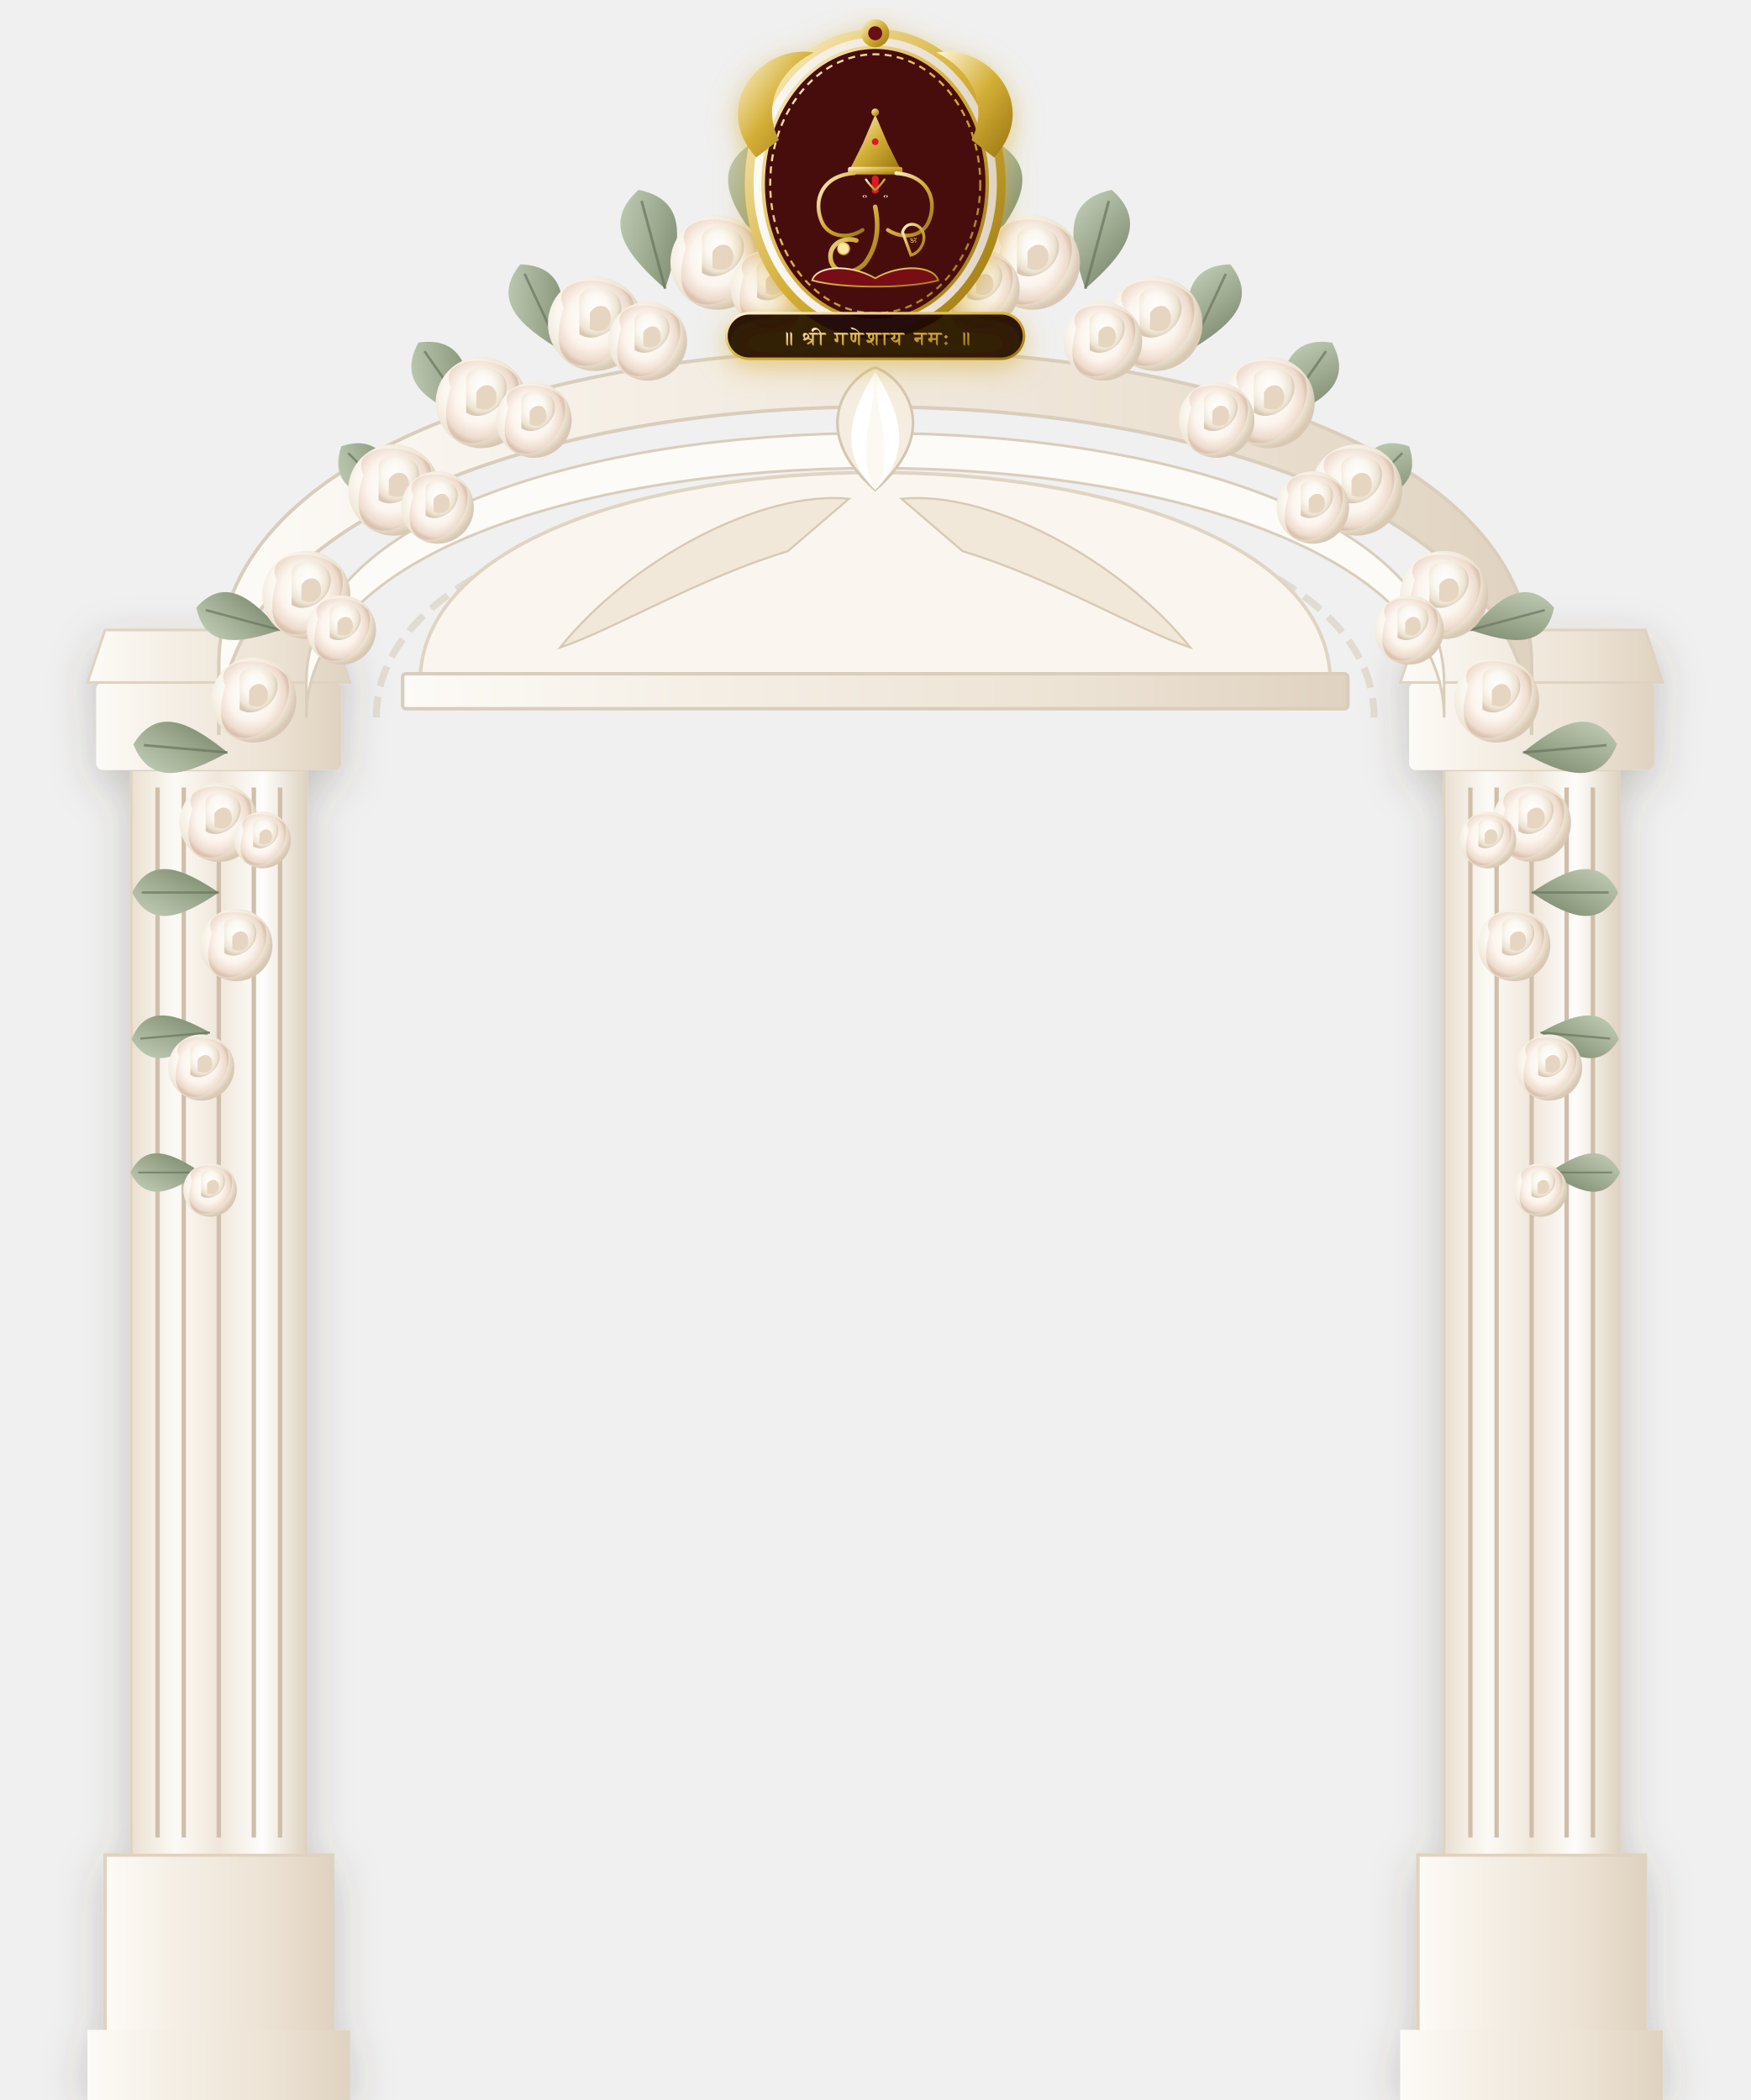
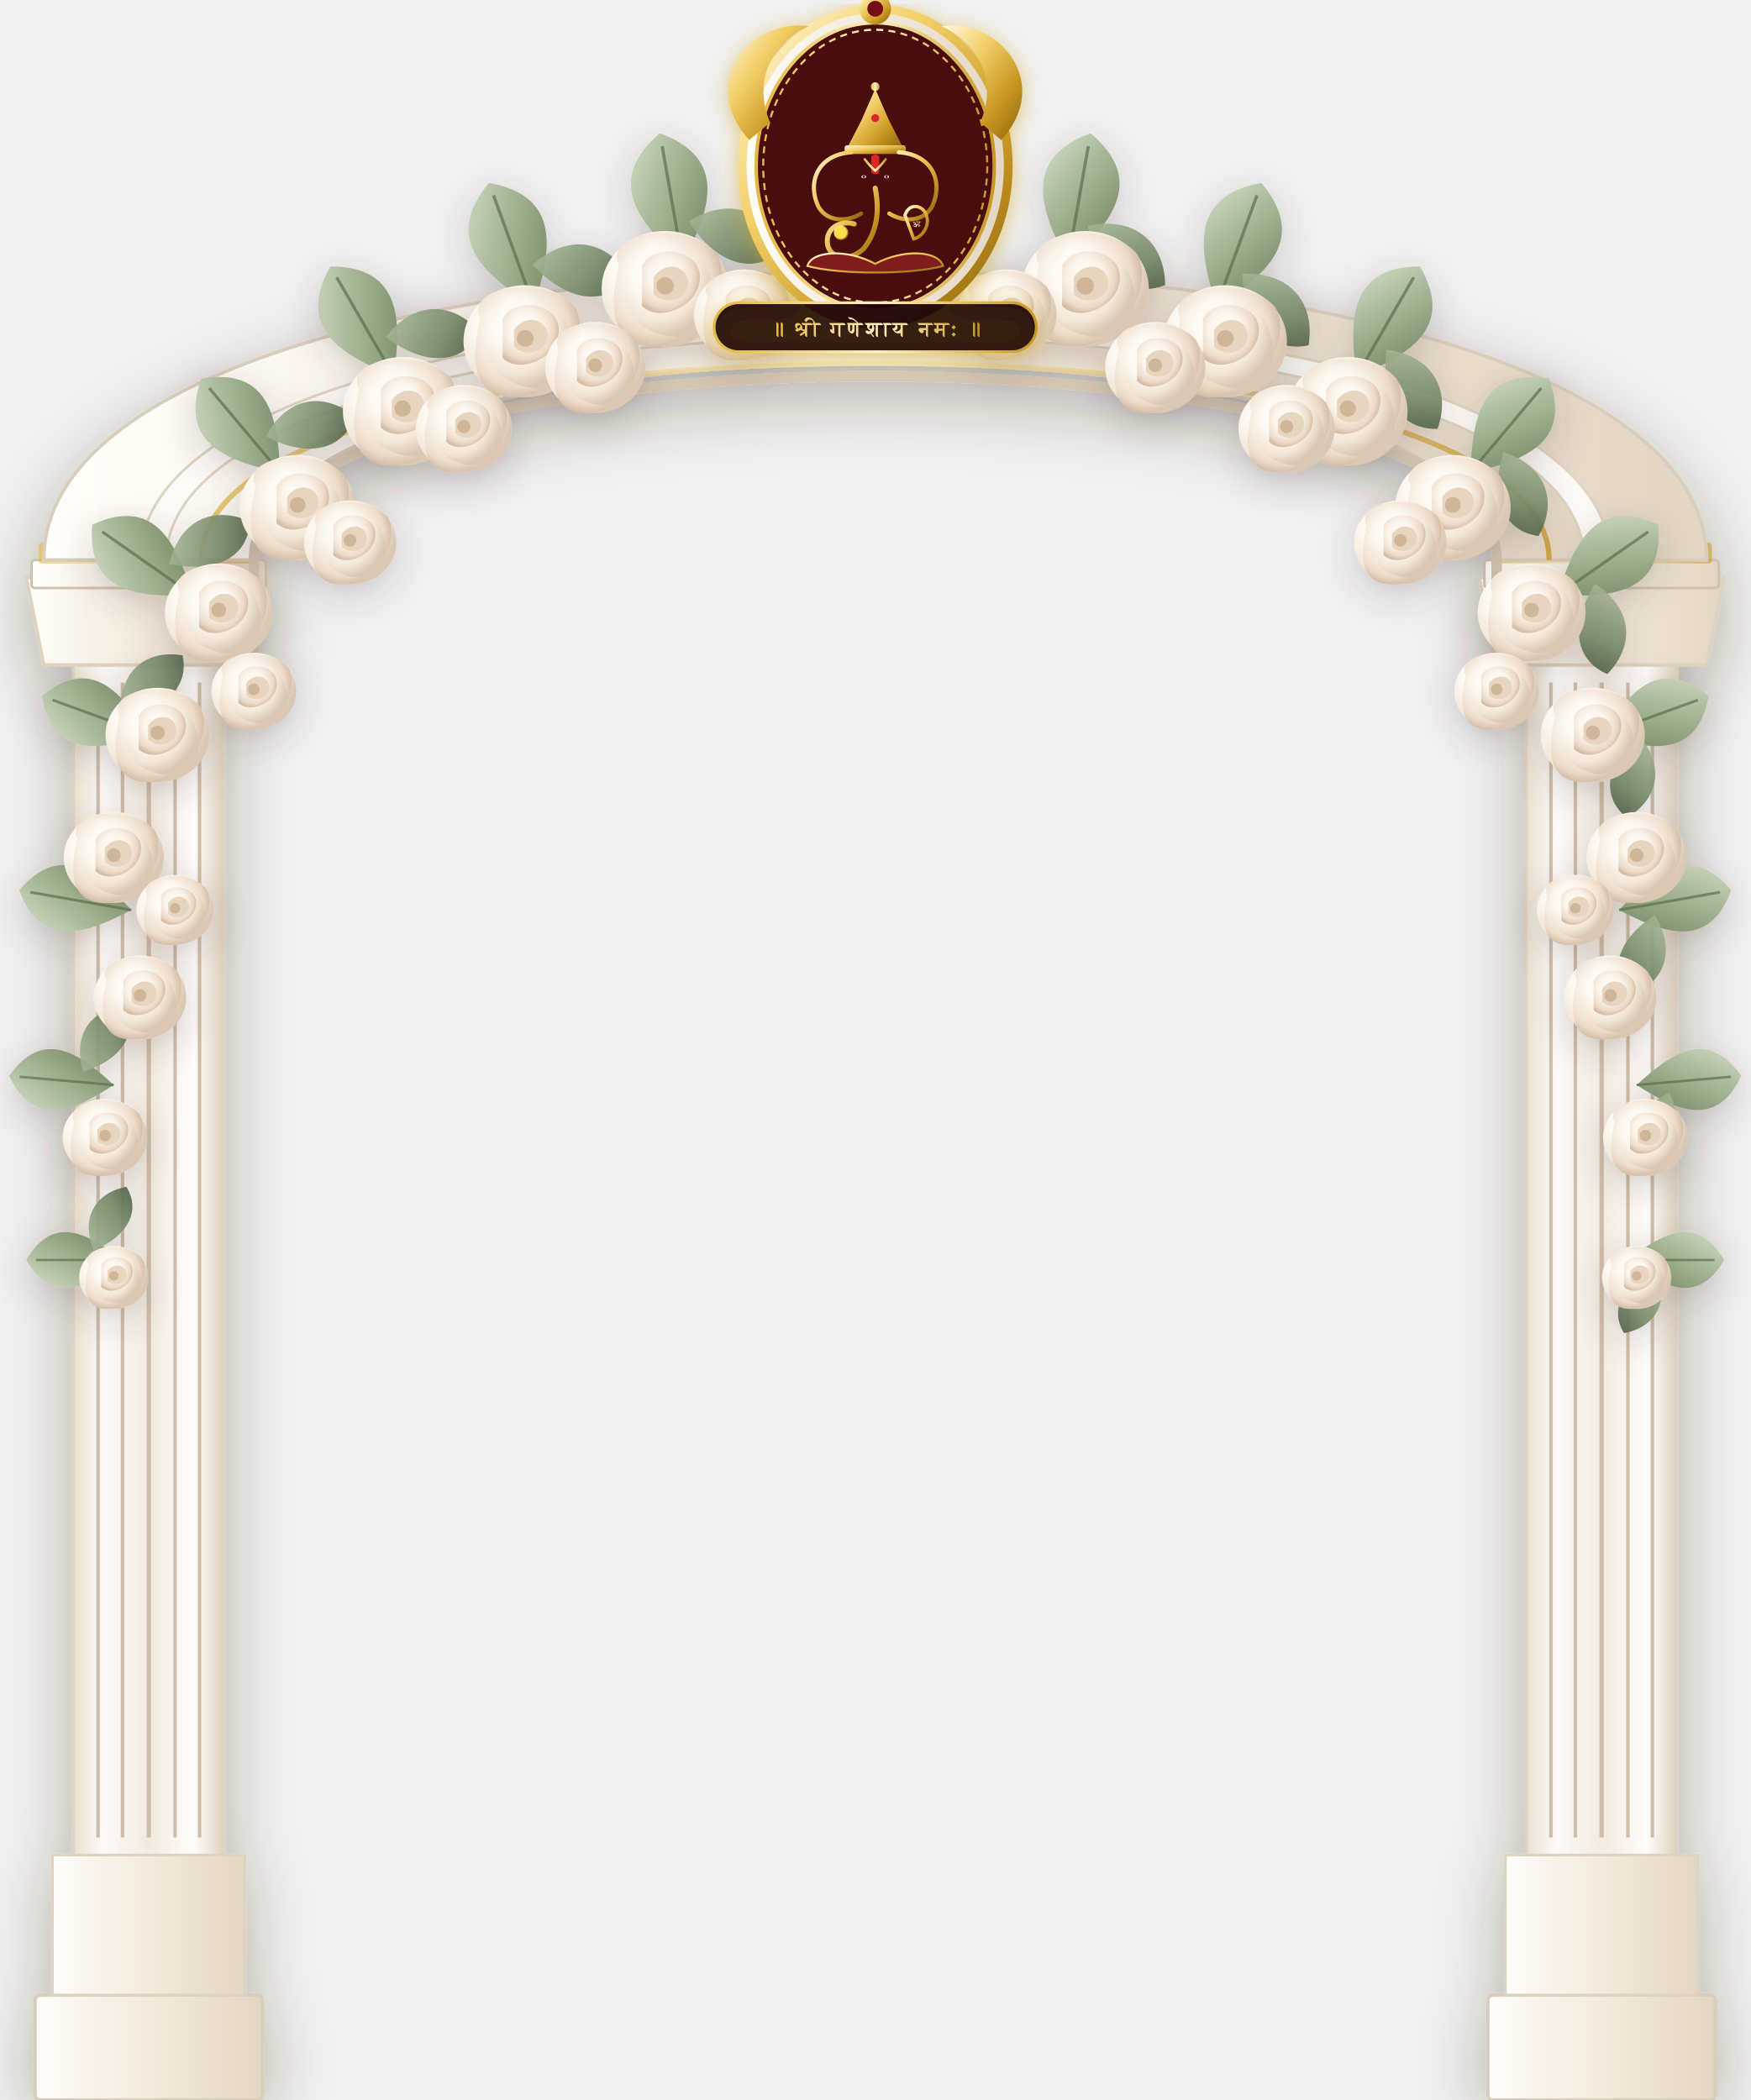
- <svg xmlns="http://www.w3.org/2000/svg" viewBox="0 0 1000 1200" width="100%" height="100%" preserveAspectRatio="xMidYMid slice">
+ <svg xmlns="http://www.w3.org/2000/svg" viewBox="0 0 1000 1200" width="100%" height="100%" preserveAspectRatio="xMidYMid meet">
  <defs>
    <linearGradient id="stoneLight" x1="0%" y1="0%" x2="100%" y2="0%">
-       <stop offset="0%" stop-color="#fdfbf7" />
-       <stop offset="30%" stop-color="#f5efe6" />
-       <stop offset="70%" stop-color="#ede3d5" />
-       <stop offset="100%" stop-color="#dfd2c0" />
+       <stop offset="0%" stop-color="#fffefa" />
+       <stop offset="25%" stop-color="#f8f3ea" />
+       <stop offset="60%" stop-color="#f0e6d6" />
+       <stop offset="100%" stop-color="#e3d6c4" />
    </linearGradient>
    <linearGradient id="columnGrad" x1="0%" y1="0%" x2="100%" y2="0%">
-       <stop offset="0%" stop-color="#eae0d0" />
-       <stop offset="25%" stop-color="#fcfaf6" />
-       <stop offset="50%" stop-color="#f0e7da" />
-       <stop offset="75%" stop-color="#fefdfb" />
-       <stop offset="100%" stop-color="#dfd3c1" />
+       <stop offset="0%" stop-color="#eae0cf" />
+       <stop offset="20%" stop-color="#fcfbfa" />
+       <stop offset="50%" stop-color="#f2ebe0" />
+       <stop offset="80%" stop-color="#fefdfc" />
+       <stop offset="100%" stop-color="#ded0bd" />
    </linearGradient>
    <linearGradient id="goldShine" x1="0%" y1="0%" x2="100%" y2="100%">
-       <stop offset="0%" stop-color="#fff6d6" />
-       <stop offset="50%" stop-color="#d4af37" />
-       <stop offset="100%" stop-color="#997511" />
+       <stop offset="0%" stop-color="#fff8dc" />
+       <stop offset="35%" stop-color="#f3d068" />
+       <stop offset="70%" stop-color="#c99723" />
+       <stop offset="100%" stop-color="#8a630e" />
    </linearGradient>
-     <radialGradient id="roseWhite" cx="40%" cy="40%" r="60%">
+     <linearGradient id="goldBright" x1="0%" y1="0%" x2="100%" y2="0%">
+       <stop offset="0%" stop-color="#e2b744" />
+       <stop offset="50%" stop-color="#fff2be" />
+       <stop offset="100%" stop-color="#c89825" />
+     </linearGradient>
+     <radialGradient id="roseWhite" cx="35%" cy="35%" r="65%">
      <stop offset="0%" stop-color="#ffffff" />
-       <stop offset="50%" stop-color="#fbf7f0" />
-       <stop offset="85%" stop-color="#ede3d2" />
-       <stop offset="100%" stop-color="#d8c8b4" />
+       <stop offset="40%" stop-color="#fdf9f2" />
+       <stop offset="75%" stop-color="#f2e7d7" />
+       <stop offset="100%" stop-color="#dbc8b4" />
    </radialGradient>
-     <radialGradient id="roseSoftBlush" cx="45%" cy="45%" r="55%">
+     <radialGradient id="roseSoftCream" cx="40%" cy="40%" r="60%">
      <stop offset="0%" stop-color="#ffffff" />
-       <stop offset="60%" stop-color="#fcf4ed" />
-       <stop offset="90%" stop-color="#edd9cb" />
-       <stop offset="100%" stop-color="#dabfae" />
+       <stop offset="50%" stop-color="#fbf4ea" />
+       <stop offset="85%" stop-color="#ecd9c6" />
+       <stop offset="100%" stop-color="#d4bea8" />
    </radialGradient>
    <linearGradient id="leafGrad" x1="0%" y1="0%" x2="100%" y2="100%">
-       <stop offset="0%" stop-color="#c5cfba" />
-       <stop offset="50%" stop-color="#9eab91" />
-       <stop offset="100%" stop-color="#738266" />
+       <stop offset="0%" stop-color="#d3dec8" />
+       <stop offset="45%" stop-color="#a4b494" />
+       <stop offset="100%" stop-color="#6f815f" />
    </linearGradient>
-     <filter id="softArchShadow" x="-10%" y="-10%" width="120%" height="120%">
-       <feDropShadow dx="0" dy="8" stdDeviation="12" flood-color="#4a3e35" flood-opacity="0.25" />
+     <linearGradient id="leafDark" x1="0%" y1="0%" x2="100%" y2="100%">
+       <stop offset="0%" stop-color="#a8b898" />
+       <stop offset="60%" stop-color="#768968" />
+       <stop offset="100%" stop-color="#4d5c43" />
+     </linearGradient>
+     <filter id="softShadow" x="-10%" y="-10%" width="120%" height="120%">
+       <feDropShadow dx="0" dy="6" stdDeviation="10" flood-color="#4a3e35" flood-opacity="0.22" />
    </filter>
-     <filter id="goldAura" x="-20%" y="-20%" width="140%" height="140%">
-       <feDropShadow dx="0" dy="4" stdDeviation="8" flood-color="#d4af37" flood-opacity="0.6" />
+     <filter id="archDepth" x="-10%" y="-10%" width="120%" height="120%">
+       <feDropShadow dx="0" dy="12" stdDeviation="18" flood-color="#36291e" flood-opacity="0.32" />
+     </filter>
+     <filter id="goldGlow" x="-20%" y="-20%" width="140%" height="140%">
+       <feDropShadow dx="0" dy="2" stdDeviation="6" flood-color="#d4af37" flood-opacity="0.65" />
    </filter>
    <g id="flowerRose">
-       <circle cx="0" cy="0" r="18" fill="url(#roseWhite)" />
-       <path d="M -12 -6 C -18 -18 6 -20 14 -10 C 18 0 8 16 -4 16 C -14 16 -16 6 -12 -6 Z" fill="url(#roseSoftBlush)" opacity="0.9" />
-       <path d="M -6 -10 C -4 -16 10 -15 10 -6 C 10 2 0 8 -6 4 Z" fill="url(#roseWhite)" />
-       <path d="M -2 -4 C 0 -8 6 -8 6 -2 C 6 2 2 4 -2 2 Z" fill="#e6d5c1" />
+       <ellipse cx="0" cy="0" rx="22" ry="20" fill="url(#roseWhite)" />
+       <path d="M -16 -8 C -22 -20 8 -24 18 -12 C 24 0 12 20 -4 20 C -18 20 -20 8 -16 -8 Z" fill="url(#roseSoftCream)" opacity="0.95" />
+       <path d="M -10 -16 C 6 -22 22 -6 16 12 C 10 20 -10 18 -14 4 C -18 -8 2 -18 -10 -16 Z" fill="url(#roseWhite)" />
+       <path d="M -8 -8 C -4 -16 12 -14 12 -4 C 12 6 -2 12 -8 6 Z" fill="url(#roseSoftCream)" />
+       <path d="M -4 -4 C 0 -10 8 -8 8 -2 C 8 4 0 6 -4 2 Z" fill="#e8d5bf" />
+       <circle cx="0" cy="-1" r="3" fill="#cfb698" />
    </g>
-     <g id="leafCluster">
-       <path d="M 0 0 C -12 -18 -20 -35 0 -45 C 20 -35 12 -18 0 0 Z" fill="url(#leafGrad)" />
-       <line x1="0" y1="0" x2="0" y2="-40" stroke="#68755c" stroke-width="1.2" opacity="0.7" />
+     <g id="leafPair">
+       <path d="M 0 0 C -14 -18 -24 -36 0 -50 C 24 -36 14 -18 0 0 Z" fill="url(#leafGrad)" />
+       <line x1="0" y1="0" x2="0" y2="-45" stroke="#5d6d4f" stroke-width="1.2" opacity="0.7" />
+       <path d="M 5 -15 C 22 -22 35 -14 38 2 C 25 10 12 2 5 -15 Z" fill="url(#leafDark)" opacity="0.9" />
    </g>
  </defs>
-   <g id="columnsAndCornice" filter="url(#softArchShadow)">
-     <rect x="60" y="1060" width="130" height="140" fill="url(#stoneLight)" stroke="#dfd2c0" stroke-width="2" />
-     <rect x="50" y="1160" width="150" height="40" fill="url(#stoneLight)" />
-     <rect x="75" y="440" width="100" height="620" fill="url(#columnGrad)" stroke="#dfd2c0" stroke-width="1.5" />
-     <line x1="90" y1="450" x2="90" y2="1050" stroke="#cfbeaa" stroke-width="2.5" />
-     <line x1="105" y1="450" x2="105" y2="1050" stroke="#cfbeaa" stroke-width="2.5" />
-     <line x1="125" y1="450" x2="125" y2="1050" stroke="#cfbeaa" stroke-width="2.5" />
-     <line x1="145" y1="450" x2="145" y2="1050" stroke="#cfbeaa" stroke-width="2.5" />
-     <line x1="160" y1="450" x2="160" y2="1050" stroke="#cfbeaa" stroke-width="2.5" />
-     <rect x="55" y="390" width="140" height="50" fill="url(#stoneLight)" rx="4" />
-     <path d="M 50 390 L 200 390 L 190 360 L 60 360 Z" fill="url(#stoneLight)" stroke="#dfd2c0" stroke-width="1.5" />
-     <rect x="810" y="1060" width="130" height="140" fill="url(#stoneLight)" stroke="#dfd2c0" stroke-width="2" />
-     <rect x="800" y="1160" width="150" height="40" fill="url(#stoneLight)" />
-     <rect x="825" y="440" width="100" height="620" fill="url(#columnGrad)" stroke="#dfd2c0" stroke-width="1.5" />
-     <line x1="840" y1="450" x2="840" y2="1050" stroke="#cfbeaa" stroke-width="2.5" />
-     <line x1="855" y1="450" x2="855" y2="1050" stroke="#cfbeaa" stroke-width="2.5" />
-     <line x1="875" y1="450" x2="875" y2="1050" stroke="#cfbeaa" stroke-width="2.5" />
-     <line x1="895" y1="450" x2="895" y2="1050" stroke="#cfbeaa" stroke-width="2.5" />
-     <line x1="910" y1="450" x2="910" y2="1050" stroke="#cfbeaa" stroke-width="2.5" />
-     <rect x="805" y="390" width="140" height="50" fill="url(#stoneLight)" rx="4" />
-     <path d="M 800 390 L 950 390 L 940 360 L 810 360 Z" fill="url(#stoneLight)" stroke="#dfd2c0" stroke-width="1.5" />
+   <g id="portalArchitecture" filter="url(#archDepth)">
+     <rect x="20" y="1140" width="130" height="60" fill="url(#stoneLight)" stroke="#d9cdbc" stroke-width="2" rx="3" />
+     <rect x="30" y="1060" width="110" height="80" fill="url(#stoneLight)" stroke="#dfd2c0" stroke-width="1.5" />
+     <rect x="42" y="380" width="86" height="680" fill="url(#columnGrad)" stroke="#dfd2c0" stroke-width="1.5" />
+     <line x1="56" y1="390" x2="56" y2="1050" stroke="#cfbeaa" stroke-width="2" />
+     <line x1="70" y1="390" x2="70" y2="1050" stroke="#cfbeaa" stroke-width="2" />
+     <line x1="85" y1="390" x2="85" y2="1050" stroke="#cfbeaa" stroke-width="2.5" />
+     <line x1="100" y1="390" x2="100" y2="1050" stroke="#cfbeaa" stroke-width="2" />
+     <line x1="114" y1="390" x2="114" y2="1050" stroke="#cfbeaa" stroke-width="2" />
+     <path d="M 25 380 L 145 380 L 155 330 L 15 330 Z" fill="url(#stoneLight)" stroke="#dfd2c0" stroke-width="2" />
+     <rect x="18" y="320" width="134" height="16" fill="url(#stoneLight)" stroke="#d0c2ae" stroke-width="1.5" rx="2" />
+     <rect x="22" y="310" width="126" height="12" fill="url(#goldBright)" opacity="0.6" rx="2" />
+     <rect x="850" y="1140" width="130" height="60" fill="url(#stoneLight)" stroke="#d9cdbc" stroke-width="2" rx="3" />
+     <rect x="860" y="1060" width="110" height="80" fill="url(#stoneLight)" stroke="#dfd2c0" stroke-width="1.5" />
+     <rect x="872" y="380" width="86" height="680" fill="url(#columnGrad)" stroke="#dfd2c0" stroke-width="1.5" />
+     <line x1="886" y1="390" x2="886" y2="1050" stroke="#cfbeaa" stroke-width="2" />
+     <line x1="900" y1="390" x2="900" y2="1050" stroke="#cfbeaa" stroke-width="2" />
+     <line x1="915" y1="390" x2="915" y2="1050" stroke="#cfbeaa" stroke-width="2.5" />
+     <line x1="930" y1="390" x2="930" y2="1050" stroke="#cfbeaa" stroke-width="2" />
+     <line x1="944" y1="390" x2="944" y2="1050" stroke="#cfbeaa" stroke-width="2" />
+     <path d="M 855 380 L 975 380 L 985 330 L 845 330 Z" fill="url(#stoneLight)" stroke="#dfd2c0" stroke-width="2" />
+     <rect x="848" y="320" width="134" height="16" fill="url(#stoneLight)" stroke="#d0c2ae" stroke-width="1.5" rx="2" />
+     <rect x="852" y="310" width="126" height="12" fill="url(#goldBright)" opacity="0.6" rx="2" />
+     <path d="M 25 320 C 25 100 975 100 975 320 L 855 320 C 855 170 145 170 145 320 Z" fill="url(#stoneLight)" stroke="#d9cdbc" stroke-width="2" />
+     <path d="M 80 320 C 80 135 920 135 920 320 L 905 320 C 905 150 95 150 95 320 Z" fill="#fdfbf7" stroke="#e0d4c3" stroke-width="1.5" />
+     <path d="M 115 320 C 115 170 885 170 885 320" fill="none" stroke="url(#goldBright)" stroke-width="3" opacity="0.75" />
+     <path d="M 145 380 L 145 320 C 145 180 855 180 855 320 L 855 380" fill="none" stroke="#d5c7b3" stroke-width="6" />
+     <path d="M 470 195 L 530 195 L 545 140 L 455 140 Z" fill="url(#stoneLight)" stroke="url(#goldBright)" stroke-width="2" />
+     <circle cx="500" cy="168" r="8" fill="url(#goldShine)" />
  </g>
-   <g id="grandArchway">
-     <path d="M 125 380 C 125 140 875 140 875 380 L 875 420 C 875 170 125 170 125 420 Z" fill="url(#stoneLight)" stroke="#d9cdbc" stroke-width="2" />
-     <path d="M 175 390 C 175 200 825 200 825 390 L 825 410 C 825 220 175 220 175 410 Z" fill="#fdfbf7" stroke="#d9cdbc" stroke-width="1.5" />
-     <path d="M 215 410 C 215 240 785 240 785 410" fill="none" stroke="#d9cdbc" stroke-width="4" stroke-dasharray="12,6" opacity="0.6" />
+   <g id="romanticFloralGarland" filter="url(#softShadow)">
+     <use href="#leafPair" transform="translate(70, 720) rotate(-90) scale(1.1)" />
+     <use href="#leafPair" transform="translate(65, 620) rotate(-85) scale(1.2)" />
+     <use href="#leafPair" transform="translate(75, 520) rotate(-80) scale(1.3)" />
+     <use href="#leafPair" transform="translate(85, 420) rotate(-70) scale(1.3)" />
+     <use href="#leafPair" transform="translate(110, 340) rotate(-55) scale(1.4)" />
+     <use href="#leafPair" transform="translate(160, 270) rotate(-40) scale(1.4)" />
+     <use href="#leafPair" transform="translate(225, 215) rotate(-30) scale(1.45)" />
+     <use href="#leafPair" transform="translate(305, 175) rotate(-20) scale(1.5)" />
+     <use href="#leafPair" transform="translate(390, 150) rotate(-10) scale(1.5)" />
+     <use href="#leafPair" transform="translate(930, 720) rotate(90) scale(1.1)" />
+     <use href="#leafPair" transform="translate(935, 620) rotate(85) scale(1.2)" />
+     <use href="#leafPair" transform="translate(925, 520) rotate(80) scale(1.3)" />
+     <use href="#leafPair" transform="translate(915, 420) rotate(70) scale(1.3)" />
+     <use href="#leafPair" transform="translate(890, 340) rotate(55) scale(1.4)" />
+     <use href="#leafPair" transform="translate(840, 270) rotate(40) scale(1.4)" />
+     <use href="#leafPair" transform="translate(775, 215) rotate(30) scale(1.45)" />
+     <use href="#leafPair" transform="translate(695, 175) rotate(20) scale(1.5)" />
+     <use href="#leafPair" transform="translate(610, 150) rotate(10) scale(1.5)" />
+     <use href="#flowerRose" transform="translate(65, 730) scale(0.9)" />
+     <use href="#flowerRose" transform="translate(60, 650) scale(1.1)" />
+     <use href="#flowerRose" transform="translate(80, 570) scale(1.2)" />
+     <use href="#flowerRose" transform="translate(65, 490) scale(1.3)" />
+     <use href="#flowerRose" transform="translate(90, 420) scale(1.35)" />
+     <use href="#flowerRose" transform="translate(125, 350) scale(1.4)" />
+     <use href="#flowerRose" transform="translate(170, 290) scale(1.5)" />
+     <use href="#flowerRose" transform="translate(230, 235) scale(1.55)" />
+     <use href="#flowerRose" transform="translate(300, 195) scale(1.6)" />
+     <use href="#flowerRose" transform="translate(380, 165) scale(1.65)" />
+     <use href="#flowerRose" transform="translate(935, 730) scale(0.9)" />
+     <use href="#flowerRose" transform="translate(940, 650) scale(1.1)" />
+     <use href="#flowerRose" transform="translate(920, 570) scale(1.2)" />
+     <use href="#flowerRose" transform="translate(935, 490) scale(1.3)" />
+     <use href="#flowerRose" transform="translate(910, 420) scale(1.35)" />
+     <use href="#flowerRose" transform="translate(875, 350) scale(1.4)" />
+     <use href="#flowerRose" transform="translate(830, 290) scale(1.5)" />
+     <use href="#flowerRose" transform="translate(770, 235) scale(1.55)" />
+     <use href="#flowerRose" transform="translate(700, 195) scale(1.6)" />
+     <use href="#flowerRose" transform="translate(620, 165) scale(1.65)" />
+     <use href="#flowerRose" transform="translate(100, 520) scale(1.0)" />
+     <use href="#flowerRose" transform="translate(145, 395) scale(1.1)" />
+     <use href="#flowerRose" transform="translate(200, 310) scale(1.2)" />
+     <use href="#flowerRose" transform="translate(265, 245) scale(1.25)" />
+     <use href="#flowerRose" transform="translate(340, 210) scale(1.3)" />
+     <use href="#flowerRose" transform="translate(425, 180) scale(1.3)" />
+     <use href="#flowerRose" transform="translate(900, 520) scale(1.0)" />
+     <use href="#flowerRose" transform="translate(855, 395) scale(1.1)" />
+     <use href="#flowerRose" transform="translate(800, 310) scale(1.2)" />
+     <use href="#flowerRose" transform="translate(735, 245) scale(1.25)" />
+     <use href="#flowerRose" transform="translate(660, 210) scale(1.3)" />
+     <use href="#flowerRose" transform="translate(575, 180) scale(1.3)" />
  </g>
-   <g id="tympanumRelief" transform="translate(500, 340)">
-     <path d="M -260 50 C -260 -110 260 -110 260 50 Z" fill="#faf6ef" stroke="#e0d4c3" stroke-width="2" />
-     <g transform="translate(0, -60)">
-       <path d="M 0 0 C -40 -35 -15 -65 0 -70 C 15 -65 40 -35 0 0 Z" fill="#f5ede0" stroke="#d5c6b0" stroke-width="1.5" />
-       <path d="M 0 0 C -25 -25 -10 -50 0 -68 C 10 -50 25 -25 0 0 Z" fill="#ffffff" />
-       <path d="M 0 0 C -12 -20 0 -45 0 -65 C 0 -45 12 -20 0 0 Z" fill="#fcf9f2" />
+   <g id="apexGaneshaShrine" transform="translate(500, 95)" filter="url(#goldGlow)">
+     <ellipse cx="0" cy="0" rx="76" ry="90" fill="url(#stoneLight)" stroke="url(#goldShine)" stroke-width="5" />
+     <ellipse cx="0" cy="0" rx="68" ry="82" fill="#4a0810" stroke="url(#goldBright)" stroke-width="2" />
+     <ellipse cx="0" cy="0" rx="64" ry="78" fill="none" stroke="url(#goldBright)" stroke-width="1.2" stroke-dasharray="4,3" />
+     <path d="M -72 -15 C -102 -48 -70 -85 -38 -80 C -60 -70 -70 -48 -60 -25 Z" fill="url(#goldShine)" />
+     <path d="M 72 -15 C 102 -48 70 -85 38 -80 C 60 -70 70 -48 60 -25 Z" fill="url(#goldShine)" />
+     <circle cx="0" cy="-90" r="9" fill="url(#goldShine)" />
+     <circle cx="0" cy="-90" r="4.5" fill="#750d19" />
+     <g transform="translate(0, -8) scale(0.25)">
+       <path d="M 0 -145 L 32 -72 L 64 -10 L -64 -10 L -32 -72 Z" fill="url(#goldShine)" />
+       <circle cx="0" cy="-150" r="10" fill="url(#goldBright)" />
+       <circle cx="0" cy="-78" r="9" fill="#dc2626" />
+       <rect x="-70" y="-16" width="140" height="20" rx="6" fill="url(#goldShine)" />
+       <path d="M -9 10 Q 0 0 9 10 L 9 46 Q 0 54 -9 46 Z" fill="#dc2626" />
+       <path d="M -24 16 Q -10 34 0 42 Q 10 34 24 16" fill="none" stroke="url(#goldBright)" stroke-width="5.5" stroke-linecap="round" />
+       <path d="M -54 0 C -135 6 -155 72 -130 124 C -110 160 -64 160 -32 140" fill="none" stroke="url(#goldShine)" stroke-width="9.5" stroke-linecap="round" />
+       <path d="M 54 0 C 135 6 155 72 130 124 C 110 160 64 160 32 140" fill="none" stroke="url(#goldShine)" stroke-width="9.5" stroke-linecap="round" />
+       <ellipse cx="-26" cy="56" rx="5.5" ry="3.5" fill="#ffffff" />
+       <circle cx="-26" cy="56" r="2.8" fill="#42040b" />
+       <ellipse cx="26" cy="56" rx="5.5" ry="3.5" fill="#ffffff" />
+       <circle cx="26" cy="56" r="2.8" fill="#42040b" />
+       <path d="M 0 82 C 10 134 5 180 -26 220 C -58 250 -98 245 -108 215 C -118 174 -78 154 -48 164" fill="none" stroke="url(#goldShine)" stroke-width="11.5" stroke-linecap="round" />
+       <circle cx="-78" cy="184" r="15" fill="#fde047" stroke="url(#goldShine)" stroke-width="3" />
+       <path d="M 68 144 C 78 112 114 122 118 148 C 124 168 108 194 88 198 Z" fill="none" stroke="url(#goldShine)" stroke-width="7.5" stroke-linecap="round" />
+       <text x="96" y="170" font-size="20" fill="url(#goldBright)" font-family="serif" text-anchor="middle" font-weight="bold">ॐ</text>
+       <path d="M 0 255 C -65 220 -145 225 -155 260 C -82 280 82 280 155 260 C 145 225 65 220 0 255 Z" fill="#7f1d1d" stroke="url(#goldShine)" stroke-width="4.5" />
    </g>
-     <path d="M -15 -55 C -65 -60 -140 -20 -180 30 C -150 20 -100 -10 -50 -25 Z" fill="#f2e8da" stroke="#d8c9b5" stroke-width="1.2" />
-     <path d="M 15 -55 C 65 -60 140 -20 180 30 C 150 20 100 -10 50 -25 Z" fill="#f2e8da" stroke="#d8c9b5" stroke-width="1.2" />
-     <rect x="-270" y="45" width="540" height="20" fill="url(#stoneLight)" stroke="#d9cdbc" stroke-width="2" rx="2" />
-   </g>
-   <g id="floralGarland">
-     <use href="#leafCluster" transform="translate(230, 290) rotate(-45) scale(1.1)" />
-     <use href="#leafCluster" transform="translate(270, 240) rotate(-35) scale(1.2)" />
-     <use href="#leafCluster" transform="translate(320, 200) rotate(-25) scale(1.2)" />
-     <use href="#leafCluster" transform="translate(380, 165) rotate(-15) scale(1.3)" />
-     <use href="#leafCluster" transform="translate(435, 140) rotate(-5) scale(1.3)" />
-     <use href="#leafCluster" transform="translate(770, 290) rotate(45) scale(1.1)" />
-     <use href="#leafCluster" transform="translate(730, 240) rotate(35) scale(1.2)" />
-     <use href="#leafCluster" transform="translate(680, 200) rotate(25) scale(1.2)" />
-     <use href="#leafCluster" transform="translate(620, 165) rotate(15) scale(1.3)" />
-     <use href="#leafCluster" transform="translate(565, 140) rotate(5) scale(1.3)" />
-     <use href="#leafCluster" transform="translate(160, 360) rotate(-75) scale(1.1)" />
-     <use href="#leafCluster" transform="translate(130, 430) rotate(-85) scale(1.2)" />
-     <use href="#leafCluster" transform="translate(125, 510) rotate(-90) scale(1.1)" />
-     <use href="#leafCluster" transform="translate(120, 590) rotate(-95) scale(1)" />
-     <use href="#leafCluster" transform="translate(115, 670) rotate(-90) scale(0.9)" />
-     <use href="#leafCluster" transform="translate(840, 360) rotate(75) scale(1.1)" />
-     <use href="#leafCluster" transform="translate(870, 430) rotate(85) scale(1.2)" />
-     <use href="#leafCluster" transform="translate(875, 510) rotate(90) scale(1.1)" />
-     <use href="#leafCluster" transform="translate(880, 590) rotate(95) scale(1)" />
-     <use href="#leafCluster" transform="translate(885, 670) rotate(90) scale(0.9)" />
-     <use href="#flowerRose" transform="translate(120, 680) scale(0.85)" />
-     <use href="#flowerRose" transform="translate(115, 610) scale(1.05)" />
-     <use href="#flowerRose" transform="translate(135, 540) scale(1.15)" />
-     <use href="#flowerRose" transform="translate(125, 470) scale(1.25)" />
-     <use href="#flowerRose" transform="translate(145, 400) scale(1.35)" />
-     <use href="#flowerRose" transform="translate(175, 340) scale(1.4)" />
-     <use href="#flowerRose" transform="translate(225, 280) scale(1.45)" />
-     <use href="#flowerRose" transform="translate(275, 230) scale(1.45)" />
-     <use href="#flowerRose" transform="translate(340, 185) scale(1.5)" />
-     <use href="#flowerRose" transform="translate(410, 150) scale(1.5)" />
-     <use href="#flowerRose" transform="translate(880, 680) scale(0.85)" />
-     <use href="#flowerRose" transform="translate(885, 610) scale(1.05)" />
-     <use href="#flowerRose" transform="translate(865, 540) scale(1.15)" />
-     <use href="#flowerRose" transform="translate(875, 470) scale(1.25)" />
-     <use href="#flowerRose" transform="translate(855, 400) scale(1.35)" />
-     <use href="#flowerRose" transform="translate(825, 340) scale(1.4)" />
-     <use href="#flowerRose" transform="translate(775, 280) scale(1.45)" />
-     <use href="#flowerRose" transform="translate(725, 230) scale(1.45)" />
-     <use href="#flowerRose" transform="translate(660, 185) scale(1.5)" />
-     <use href="#flowerRose" transform="translate(590, 150) scale(1.5)" />
-     <use href="#flowerRose" transform="translate(150, 480) scale(0.9)" />
-     <use href="#flowerRose" transform="translate(195, 360) scale(1.1)" />
-     <use href="#flowerRose" transform="translate(250, 290) scale(1.15)" />
-     <use href="#flowerRose" transform="translate(305, 240) scale(1.2)" />
-     <use href="#flowerRose" transform="translate(370, 195) scale(1.25)" />
-     <use href="#flowerRose" transform="translate(440, 165) scale(1.25)" />
-     <use href="#flowerRose" transform="translate(850, 480) scale(0.9)" />
-     <use href="#flowerRose" transform="translate(805, 360) scale(1.1)" />
-     <use href="#flowerRose" transform="translate(750, 290) scale(1.15)" />
-     <use href="#flowerRose" transform="translate(695, 240) scale(1.2)" />
-     <use href="#flowerRose" transform="translate(630, 195) scale(1.25)" />
-     <use href="#flowerRose" transform="translate(560, 165) scale(1.25)" />
-   </g>
-   <g id="apexGaneshaShrine" transform="translate(500, 105)" filter="url(#goldAura)">
-     <ellipse cx="0" cy="0" rx="72" ry="86" fill="url(#stoneLight)" stroke="url(#goldShine)" stroke-width="5" />
-     <ellipse cx="0" cy="0" rx="64" ry="78" fill="#47070f" stroke="url(#goldShine)" stroke-width="2" />
-     <ellipse cx="0" cy="0" rx="60" ry="74" fill="none" stroke="url(#goldShine)" stroke-width="1.2" stroke-dasharray="4,3" />
-     <path d="M -68 -15 C -95 -45 -65 -80 -35 -75 C -55 -65 -65 -45 -55 -25 Z" fill="url(#goldShine)" />
-     <path d="M 68 -15 C 95 -45 65 -80 35 -75 C 55 -65 65 -45 55 -25 Z" fill="url(#goldShine)" />
-     <circle cx="0" cy="-86" r="8" fill="url(#goldShine)" />
-     <circle cx="0" cy="-86" r="4" fill="#690c17" />
-     <g transform="translate(0, -6) scale(0.24)">
-       <path d="M 0 -140 L 30 -70 L 60 -10 L -60 -10 L -30 -70 Z" fill="url(#goldShine)" />
-       <circle cx="0" cy="-145" r="9" fill="url(#goldShine)" />
-       <circle cx="0" cy="-75" r="8" fill="#d91b2b" />
-       <rect x="-65" y="-15" width="130" height="18" rx="5" fill="url(#goldShine)" />
-       <path d="M -8 10 Q 0 0 8 10 L 8 45 Q 0 52 -8 45 Z" fill="#d91b2b" />
-       <path d="M -22 15 Q -10 32 0 40 Q 10 32 22 15" fill="none" stroke="url(#goldShine)" stroke-width="5" stroke-linecap="round" />
-       <path d="M -50 0 C -130 5 -150 70 -125 120 C -105 155 -60 155 -30 135" fill="none" stroke="url(#goldShine)" stroke-width="9" stroke-linecap="round" />
-       <path d="M 50 0 C 130 5 150 70 125 120 C 105 155 60 155 30 135" fill="none" stroke="url(#goldShine)" stroke-width="9" stroke-linecap="round" />
-       <ellipse cx="-25" cy="55" rx="5" ry="3" fill="#fff" />
-       <circle cx="-25" cy="55" r="2.5" fill="#42040b" />
-       <ellipse cx="25" cy="55" rx="5" ry="3" fill="#fff" />
-       <circle cx="25" cy="55" r="2.5" fill="#42040b" />
-       <path d="M 0 80 C 10 130 5 175 -25 215 C -55 245 -95 240 -105 210 C -115 170 -75 150 -45 160" fill="none" stroke="url(#goldShine)" stroke-width="11" stroke-linecap="round" />
-       <circle cx="-75" cy="180" r="14" fill="#fbe6a2" stroke="url(#goldShine)" stroke-width="3" />
-       <path d="M 65 140 C 75 110 110 120 115 145 C 120 165 105 190 85 195 Z" fill="none" stroke="url(#goldShine)" stroke-width="7" stroke-linecap="round" />
-       <text x="92" y="165" font-size="18" fill="url(#goldShine)" font-family="serif" text-anchor="middle" font-weight="bold">ॐ</text>
-       <path d="M 0 250 C -60 215 -140 220 -150 255 C -80 275 80 275 150 255 C 140 220 60 215 0 250 Z" fill="#780d19" stroke="url(#goldShine)" stroke-width="4" />
-     </g>
-     <rect x="-85" y="74" width="170" height="26" rx="13" fill="rgba(30, 2, 6, 0.95)" stroke="url(#goldShine)" stroke-width="1.5" />
-     <text x="0" y="92" font-family="'Playfair Display', Georgia, serif" font-size="11" font-weight="bold" fill="url(#goldShine)" letter-spacing="1.5" text-anchor="middle">
+     <rect x="-92" y="78" width="184" height="28" rx="14" fill="rgba(35, 3, 8, 0.96)" stroke="url(#goldBright)" stroke-width="1.6" />
+     <text x="0" y="97" font-family="'Playfair Display', Georgia, serif" font-size="12" font-weight="bold" fill="url(#goldBright)" letter-spacing="1.8" text-anchor="middle">
      ॥ श्री गणेशाय नमः ॥
    </text>
  </g>
</svg>
